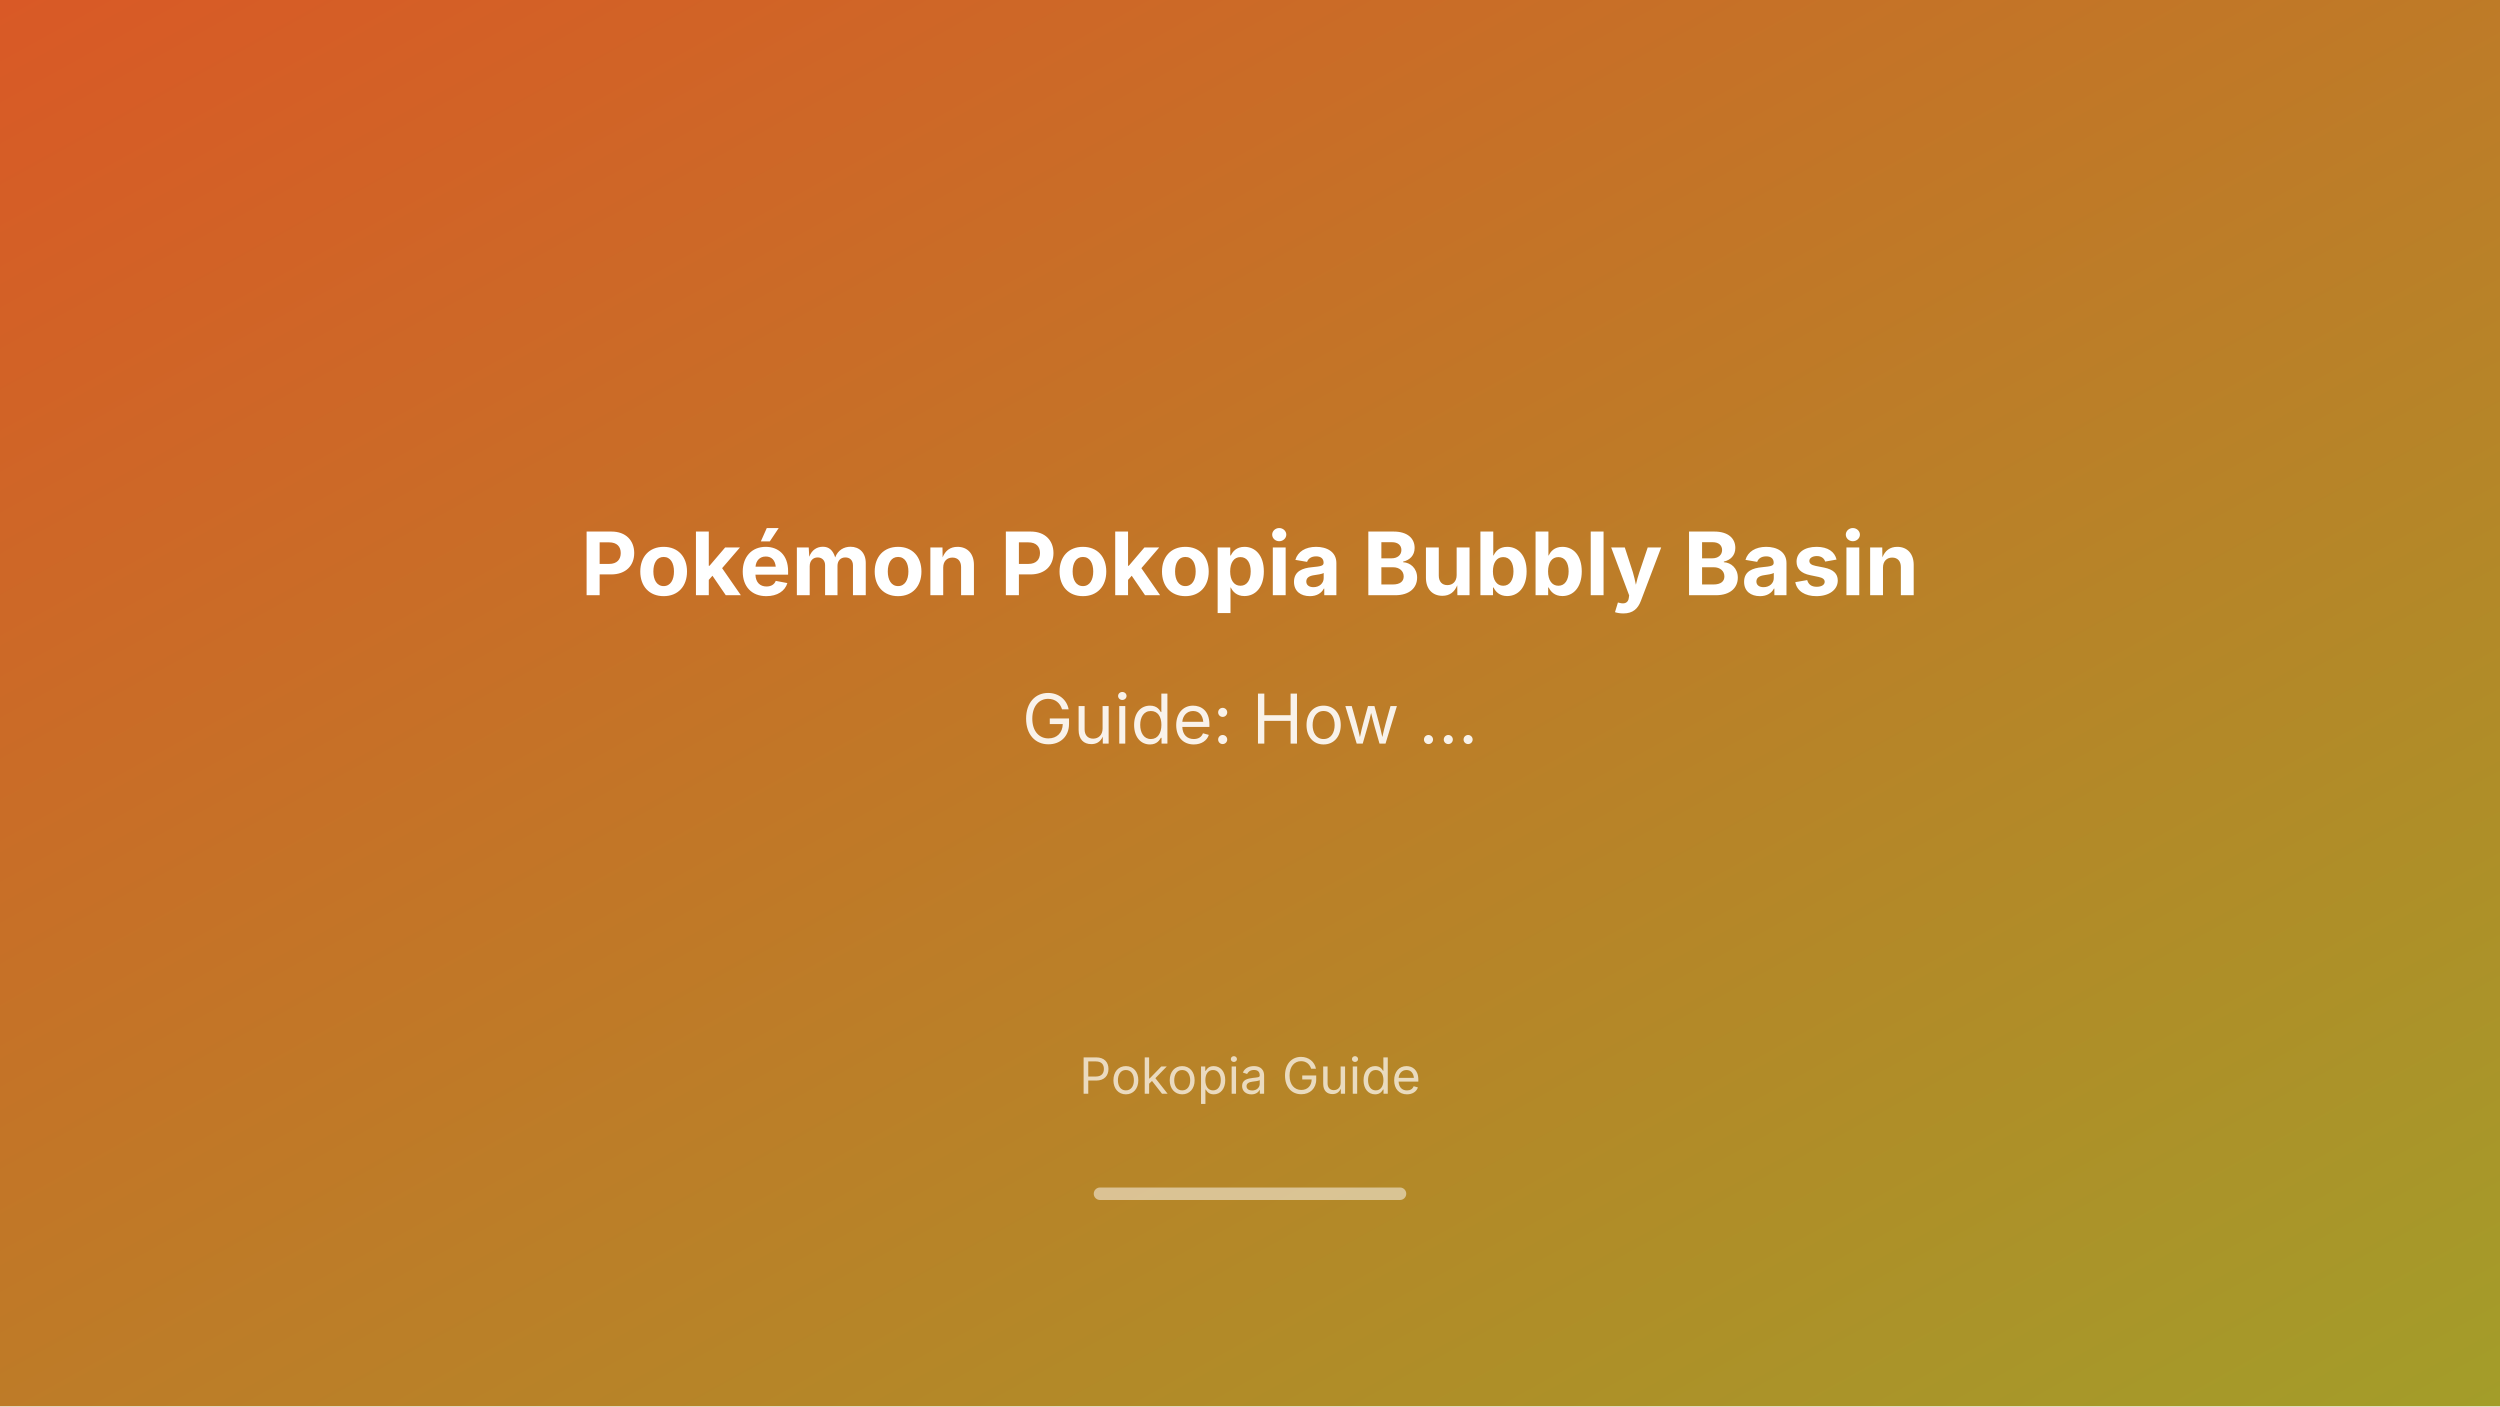
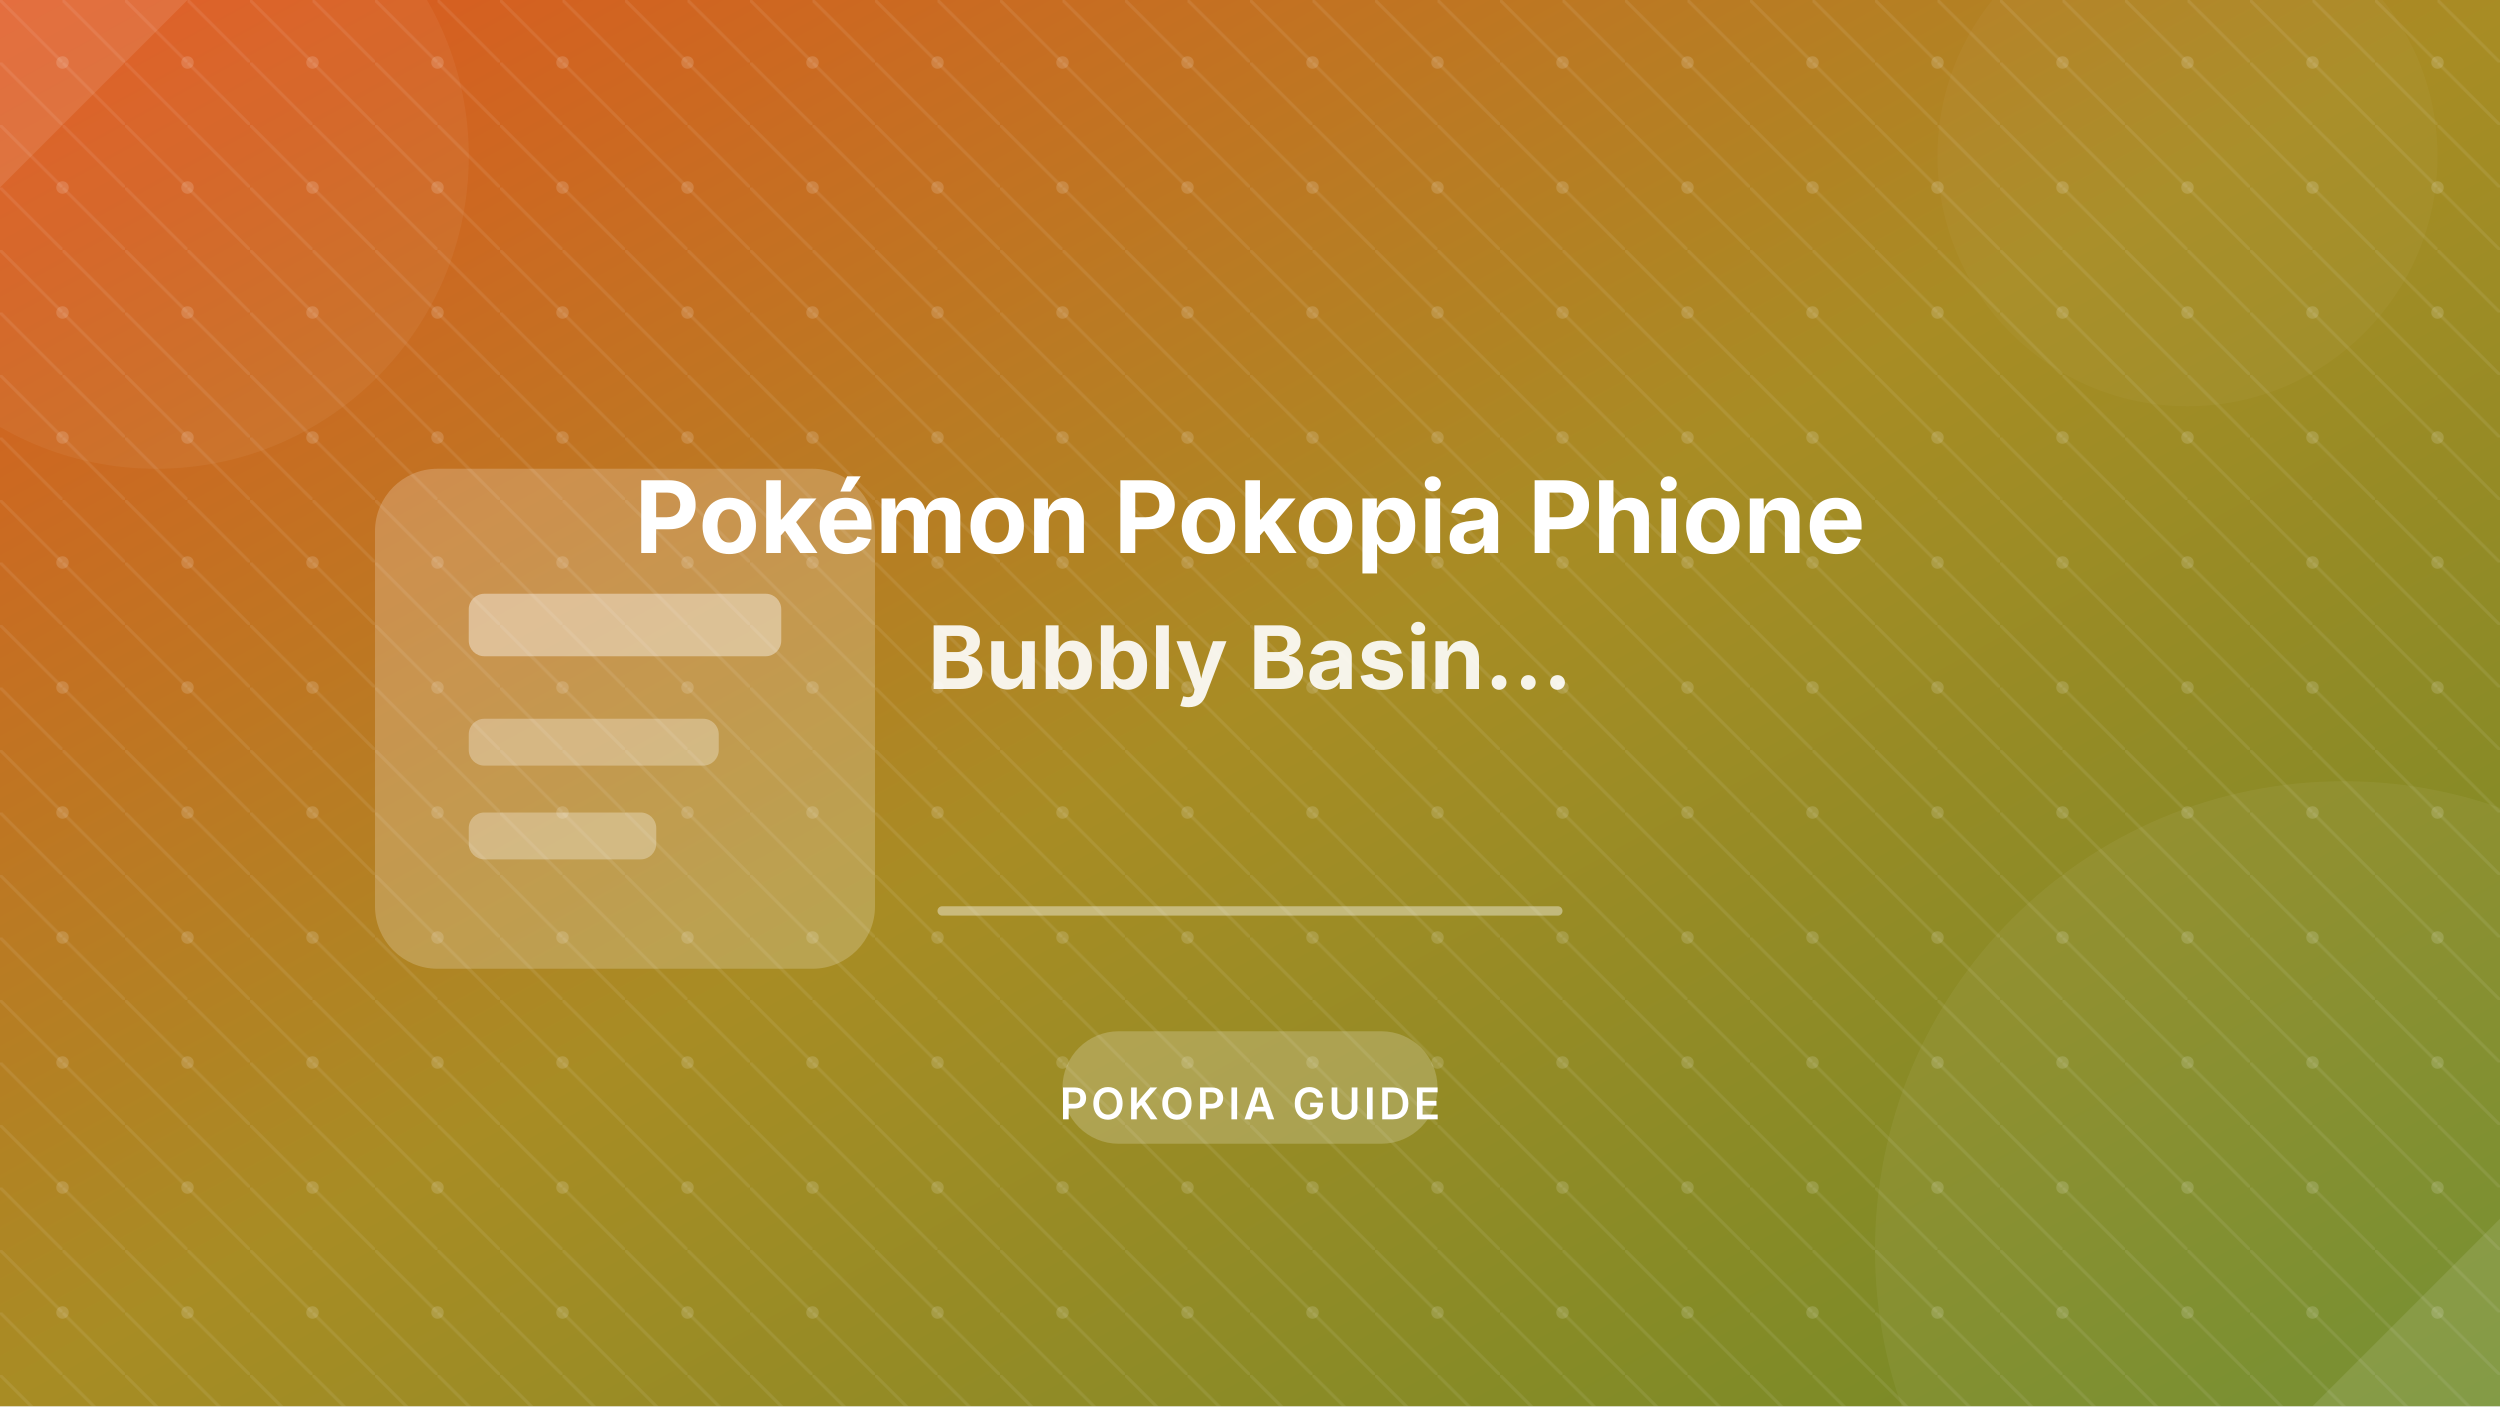
<svg xmlns="http://www.w3.org/2000/svg" width="800" height="450">
  <defs>
    <linearGradient id="bg" x1="0%" y1="0%" x2="100%" y2="100%">
-       <stop offset="0%" style="stop-color:hsl(17,70%,50%);stop-opacity:1" />
-       <stop offset="100%" style="stop-color:hsl(57,60%,40%);stop-opacity:1" />
+       <stop offset="0%" style="stop-color:hsl(17,75%,50%);stop-opacity:1" />
+       <stop offset="50%" style="stop-color:hsl(47,65%,40%);stop-opacity:1" />
+       <stop offset="100%" style="stop-color:hsl(77,55%,35%);stop-opacity:1" />
    </linearGradient>
+     <pattern id="dots" x="0" y="0" width="40" height="40" patternUnits="userSpaceOnUse">
+       <circle cx="20" cy="20" r="2" fill="rgba(255,255,255,0.15)" />
+     </pattern>
+     <pattern id="lines" x="0" y="0" width="20" height="20" patternUnits="userSpaceOnUse">
+       <line x1="0" y1="0" x2="20" y2="20" stroke="rgba(255,255,255,0.08)" stroke-width="1" />
+     </pattern>
  </defs>
  <rect width="800" height="450" fill="url(#bg)" />
-   <text x="400" y="180" font-family="system-ui, -apple-system, sans-serif" font-size="28" font-weight="bold" fill="white" text-anchor="middle" dominant-baseline="middle">
-     Pokémon Pokopia Bubbly Basin
+   <rect width="800" height="450" fill="url(#dots)" />
+   <rect width="800" height="450" fill="url(#lines)" />
+   <circle cx="50" cy="50" r="100" fill="rgba(255,255,255,0.05)" />
+   <circle cx="750" cy="400" r="150" fill="rgba(255,255,255,0.05)" />
+   <circle cx="700" cy="50" r="80" fill="rgba(255,255,255,0.03)" />
+   <g transform="translate(0, 30)">
+     <rect x="120" y="120" width="160" height="160" rx="20" fill="rgba(255,255,255,0.2)" />
+     <rect x="150" y="160" width="100" height="20" rx="5" fill="rgba(255,255,255,0.4)" />
+     <rect x="150" y="200" width="80" height="15" rx="5" fill="rgba(255,255,255,0.3)" />
+     <rect x="150" y="230" width="60" height="15" rx="5" fill="rgba(255,255,255,0.3)" />
+   </g>
+   <text x="400" y="165" font-family="system-ui, -apple-system, BlinkMacSystemFont, sans-serif" font-size="32" font-weight="bold" fill="white" text-anchor="middle" dominant-baseline="middle" style="text-shadow: 0 2px 8px rgba(0,0,0,0.3)">
+     Pokémon Pokopia Phione
  </text>
-   <text x="400" y="230" font-family="system-ui, -apple-system, sans-serif" font-size="22" fill="rgba(255,255,255,0.9)" text-anchor="middle" dominant-baseline="middle">
-     Guide: How ...
+   <text x="400" y="210" font-family="system-ui, -apple-system, BlinkMacSystemFont, sans-serif" font-size="28" font-weight="bold" fill="white" text-anchor="middle" dominant-baseline="middle" style="text-shadow: 0 2px 8px rgba(0,0,0,0.3)" opacity="0.9">
+     Bubbly Basin...
  </text>
-   <text x="400" y="350" font-family="system-ui, -apple-system, sans-serif" font-size="16" fill="rgba(255,255,255,0.7)" text-anchor="middle">
-     Pokopia Guide
+   <rect x="300" y="290" width="200" height="3" rx="1.5" fill="rgba(255,255,255,0.4)" />
+   <rect x="340" y="330" width="120" height="36" rx="18" fill="rgba(255,255,255,0.2)" />
+   <text x="400" y="353" font-family="system-ui, -apple-system, sans-serif" font-size="14" font-weight="600" fill="white" text-anchor="middle" dominant-baseline="middle" letter-spacing="1">
+     POKOPIA GUIDE
  </text>
-   <rect x="350" y="380" width="100" height="4" rx="2" fill="rgba(255,255,255,0.5)" />
+   <path d="M0 0 L60 0 L0 60 Z" fill="rgba(255,255,255,0.1)" />
+   <path d="M800 450 L740 450 L800 390 Z" fill="rgba(255,255,255,0.1)" />
</svg>
